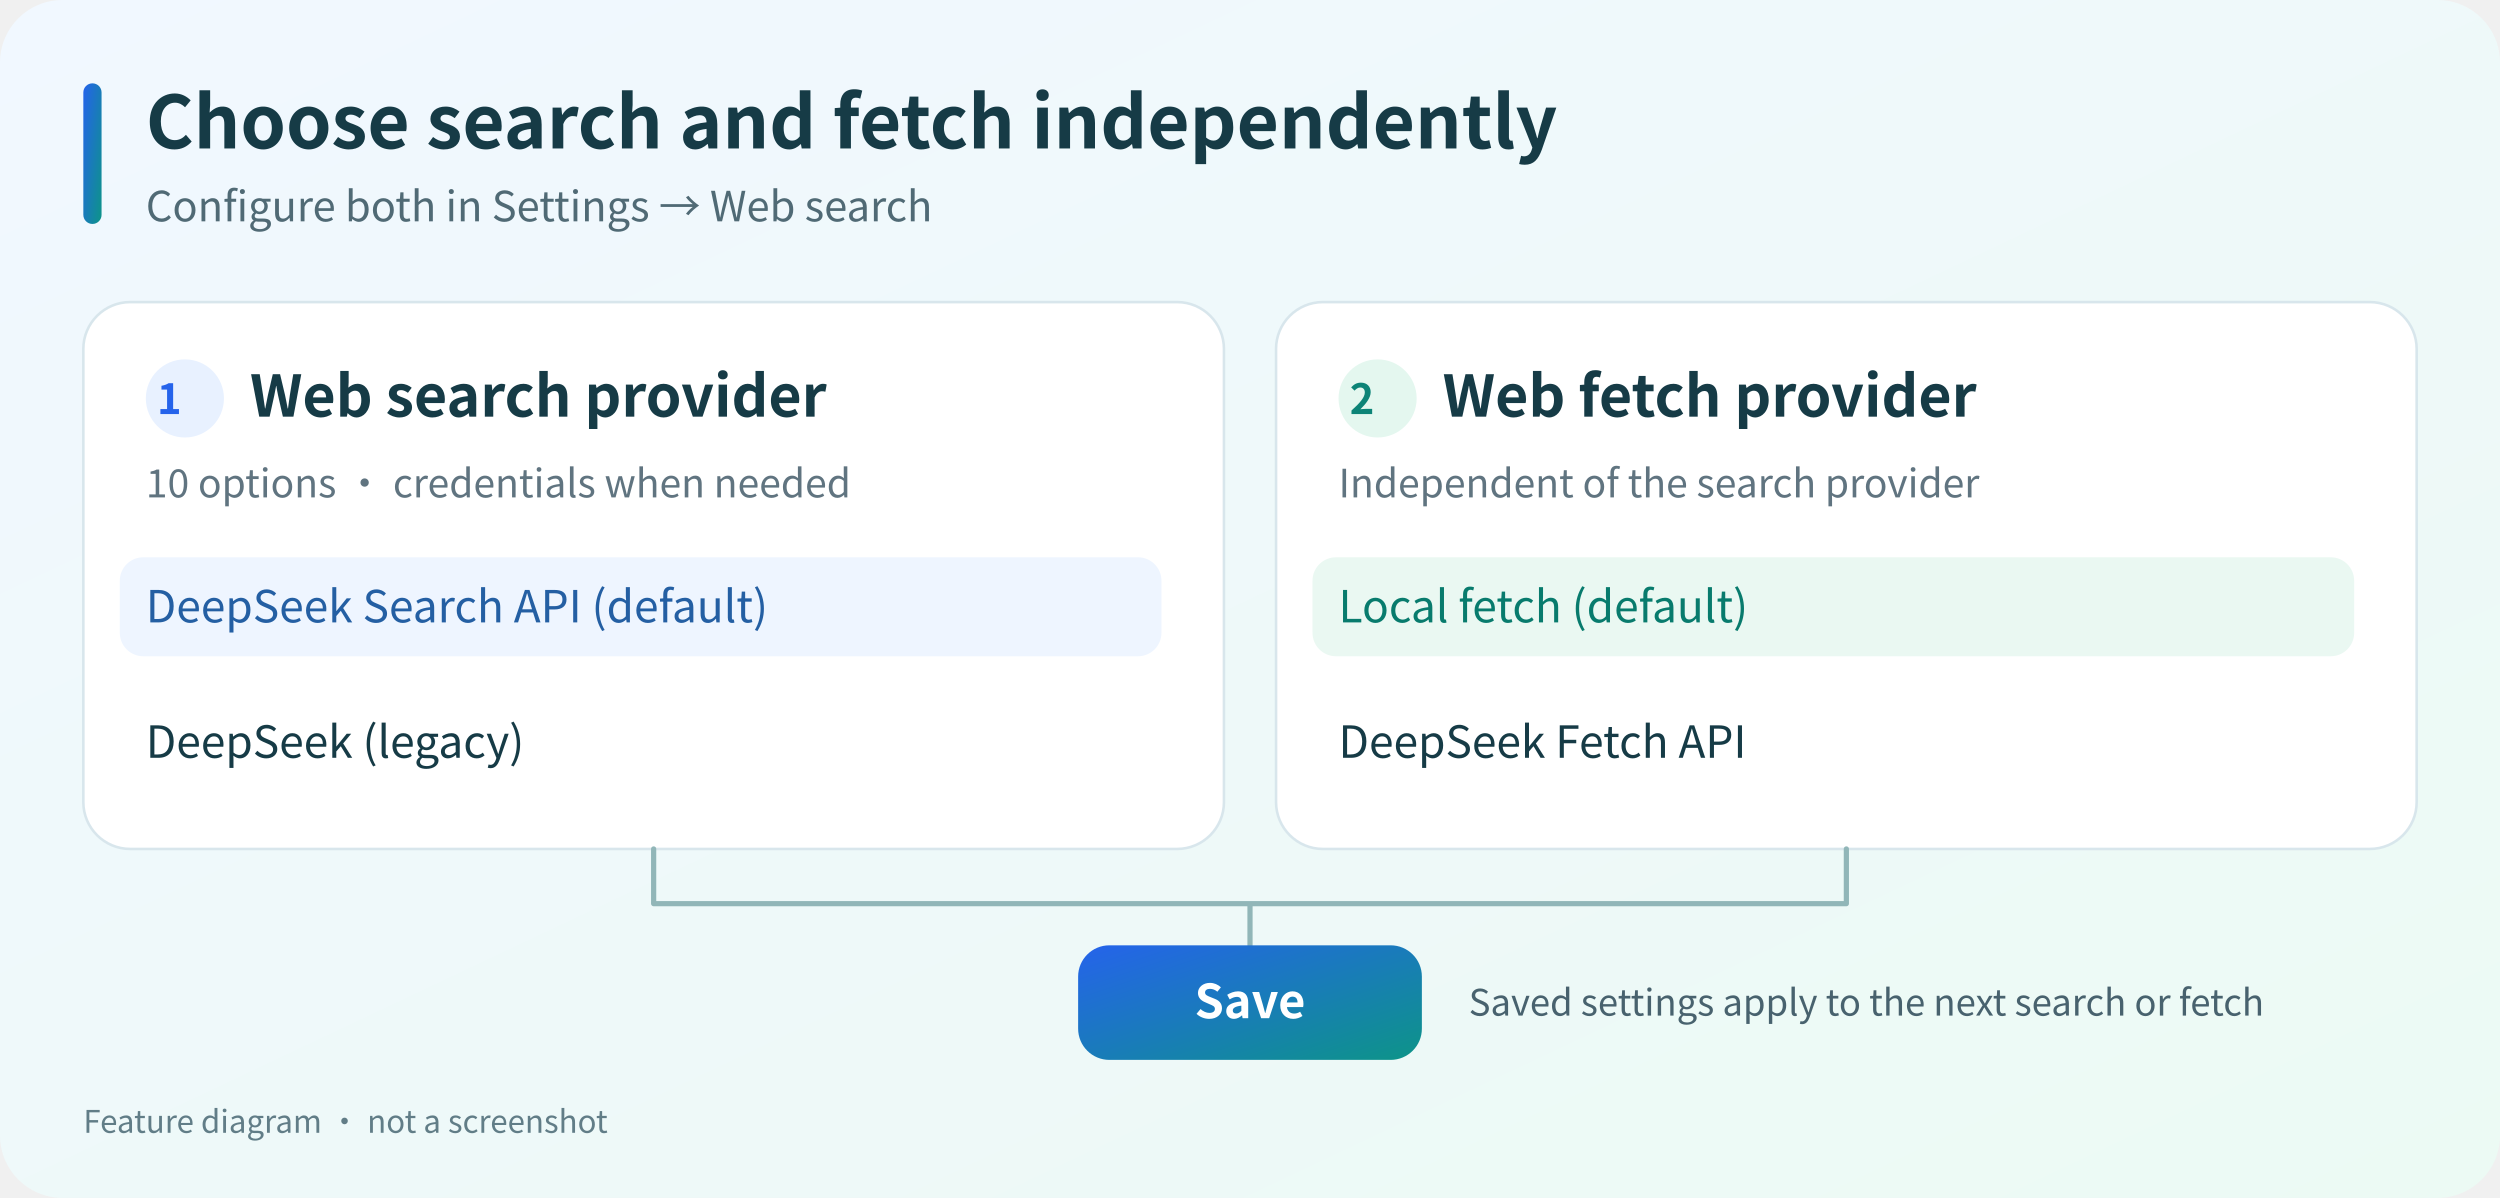
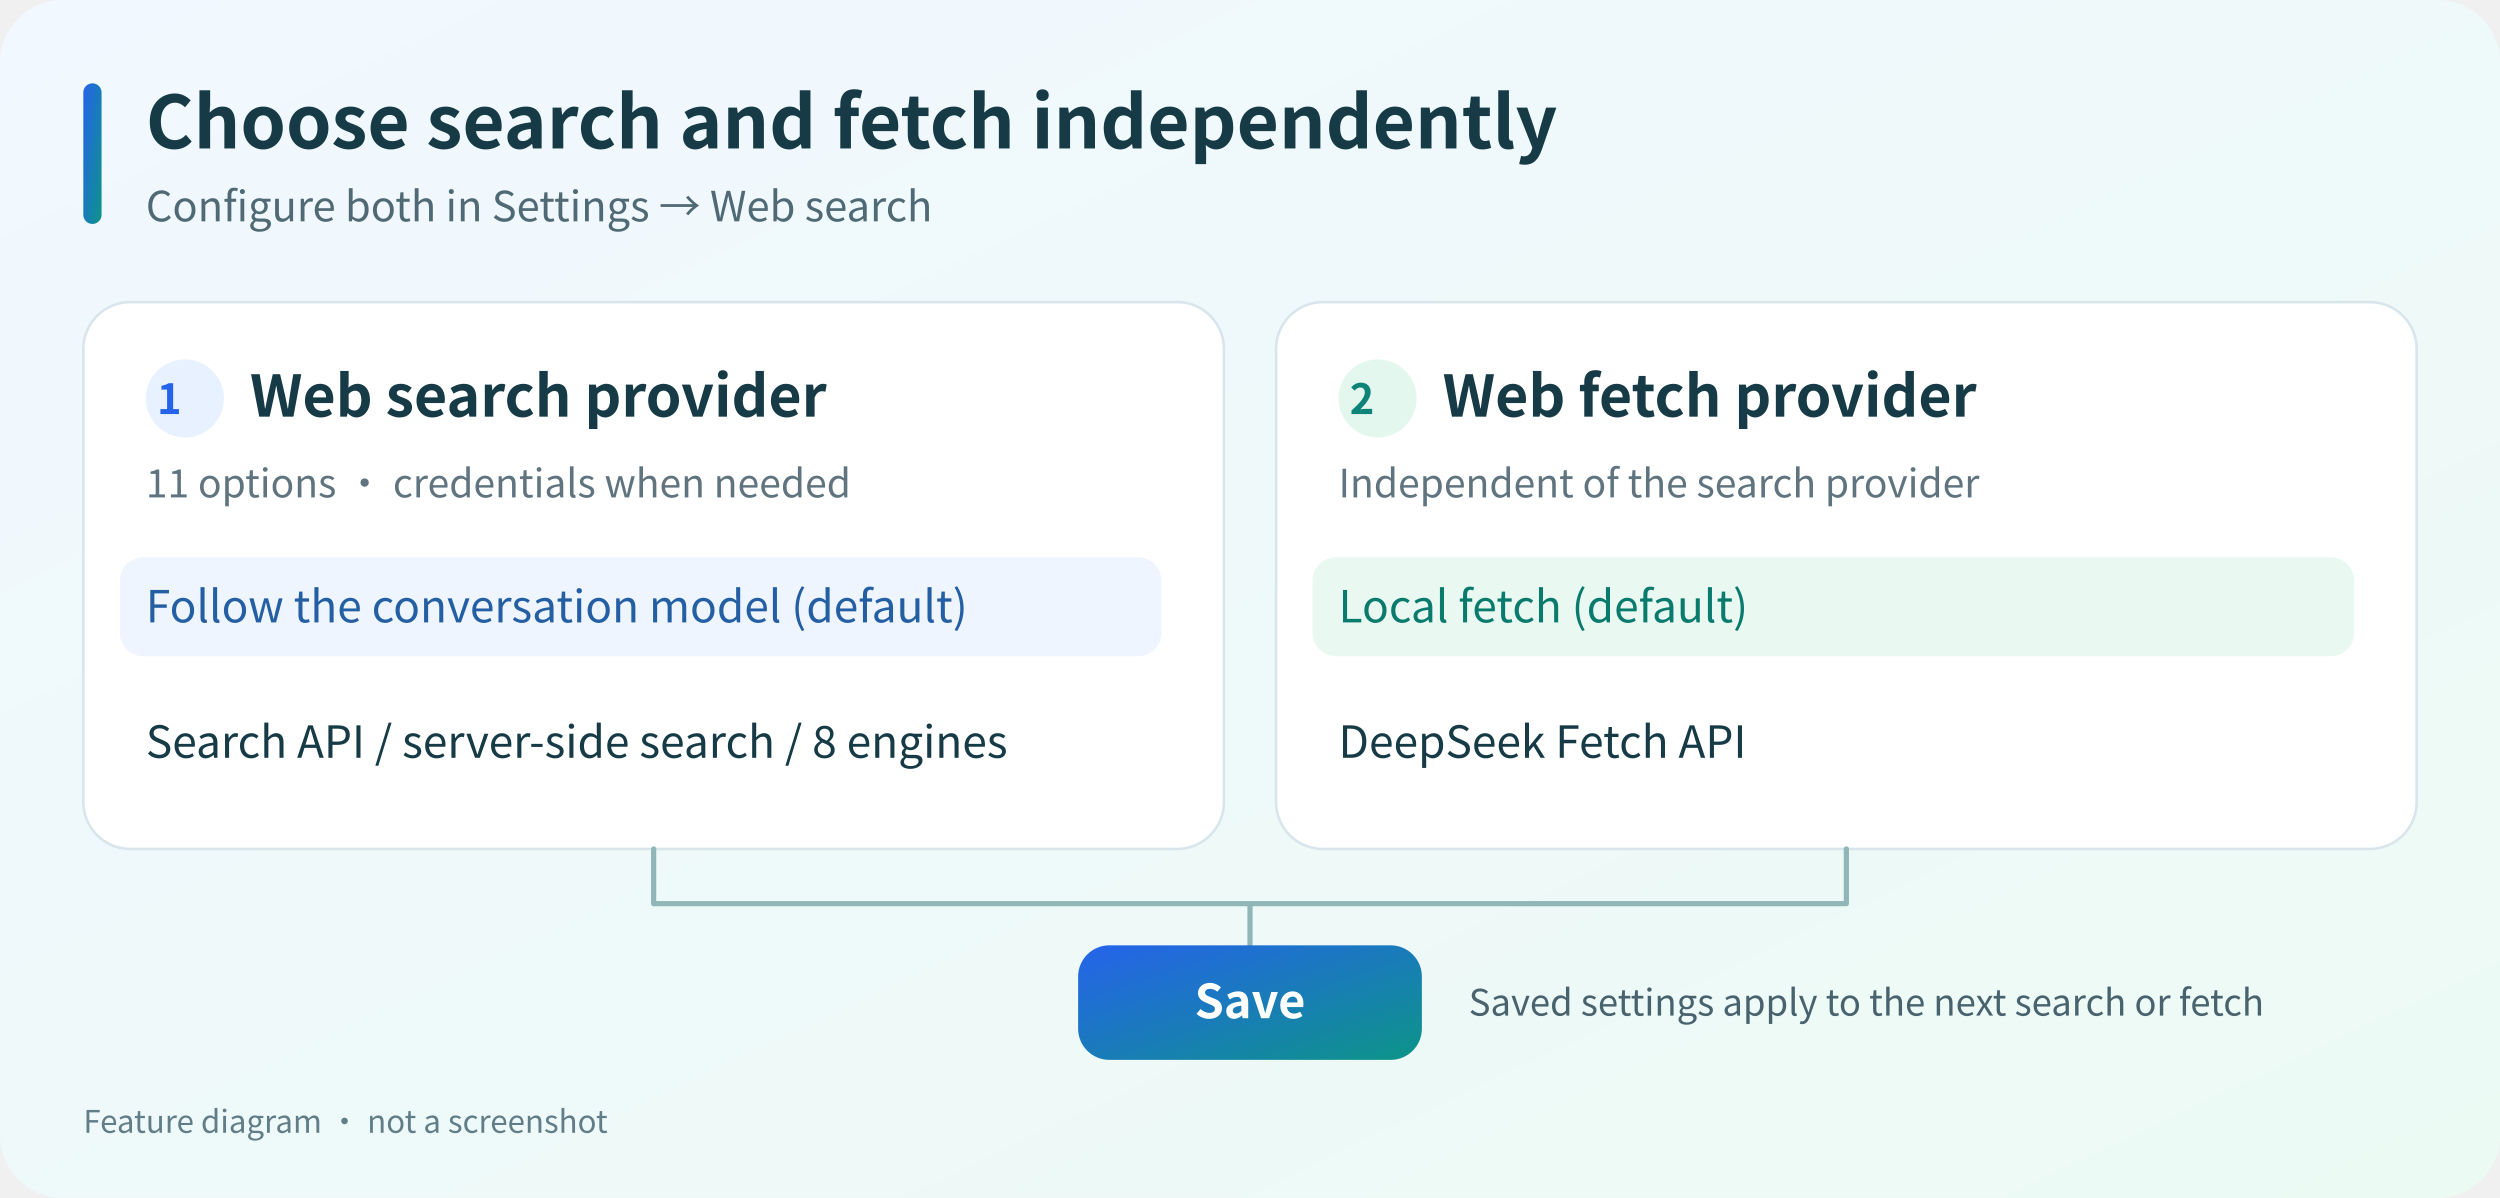
<svg xmlns="http://www.w3.org/2000/svg" width="960" height="460" viewBox="0 0 960 460" role="img" aria-labelledby="title desc" lang="en">
  <defs>
    <linearGradient id="bg" x2="1" y2="1">
      <stop stop-color="#f1f8ff" />
      <stop offset="1" stop-color="#ecfaf4" />
    </linearGradient>
    <linearGradient id="accent" x2="1" y2="1">
      <stop stop-color="#2563eb" />
      <stop offset="1" stop-color="#0d9488" />
    </linearGradient>
  </defs>
  <rect width="960" height="460" rx="24" fill="url(#bg)" />
  <g font-family="Segoe UI, Microsoft YaHei, Noto Sans CJK SC, sans-serif" fill="#163b46">
    <rect x="32" y="32" width="7" height="54" rx="3.5" fill="url(#accent)" />
    <text x="56" y="57" font-size="28" font-weight="700">Choose search and fetch independently</text>
    <text x="56" y="85" font-size="16" fill="#506a75">Configure both in Settings → Web search</text>
    <rect x="32" y="116" width="438" height="210" rx="18" fill="#fff" stroke="#d8e6ec" />
    <rect x="490" y="116" width="438" height="210" rx="18" fill="#fff" stroke="#d8e6ec" />
    <circle cx="71" cy="153" r="15" fill="#e8f1ff" />
    <text x="65" y="159" font-size="16" text-anchor="middle" font-weight="700" fill="#2563eb">1</text>
    <text x="96" y="160" font-size="22" font-weight="600">Web search provider</text>
-     <text x="56" y="191" font-size="15" fill="#607480">10 options · credentials when needed</text>
+     <text x="56" y="191" font-size="15" fill="#607480">11 options · credentials when needed</text>
    <rect x="46" y="214" width="400" height="38" rx="9" fill="#eef5ff" />
-     <text x="56" y="239" font-size="17" fill="#245fa3">DeepSeek Search API (default)</text>
-     <text x="56" y="291" font-size="17">DeepSeek (legacy)</text>
+     <text x="56" y="239" font-size="17" fill="#245fa3">Follow the conversation model (default)</text>
+     <text x="56" y="291" font-size="17">Search API / server-side search / 8 engines</text>
    <circle cx="529" cy="153" r="15" fill="#e4f7ef" />
    <text x="523" y="159" font-size="16" text-anchor="middle" font-weight="700" fill="#0d8477">2</text>
    <text x="554" y="160" font-size="22" font-weight="600">Web fetch provider</text>
    <text x="514" y="191" font-size="15" fill="#607480">Independent of the search provider</text>
    <rect x="504" y="214" width="400" height="38" rx="9" fill="#eaf8f2" />
    <text x="514" y="239" font-size="17" fill="#087b6d">Local fetch (default)</text>
    <text x="514" y="291" font-size="17">DeepSeek Fetch API</text>
    <path d="M251 326v21h458v-21M480 347v16" fill="none" stroke="#91b6b8" stroke-width="2" stroke-linecap="round" stroke-linejoin="round" />
    <rect x="414" y="363" width="132" height="44" rx="12" fill="url(#accent)" />
    <text x="480" y="391" font-size="18" fill="#fff" text-anchor="middle" font-weight="600">Save</text>
    <text x="564" y="390" font-size="14" fill="#48626e">Saved settings apply to the next search or fetch</text>
    <text x="32" y="435" font-size="12" fill="#617d87">Feature diagram · not a screenshot</text>
  </g>
</svg>
